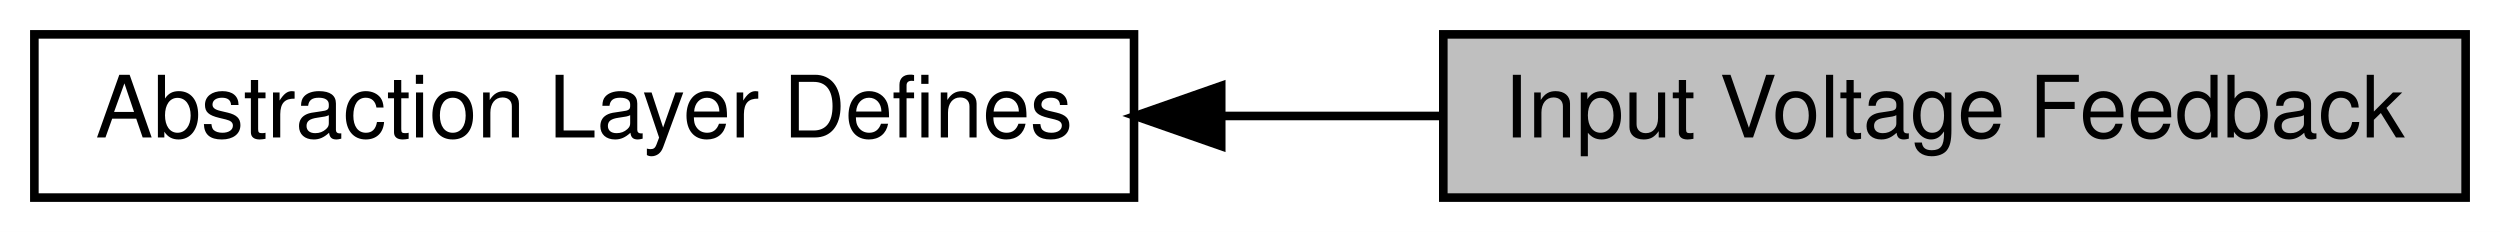
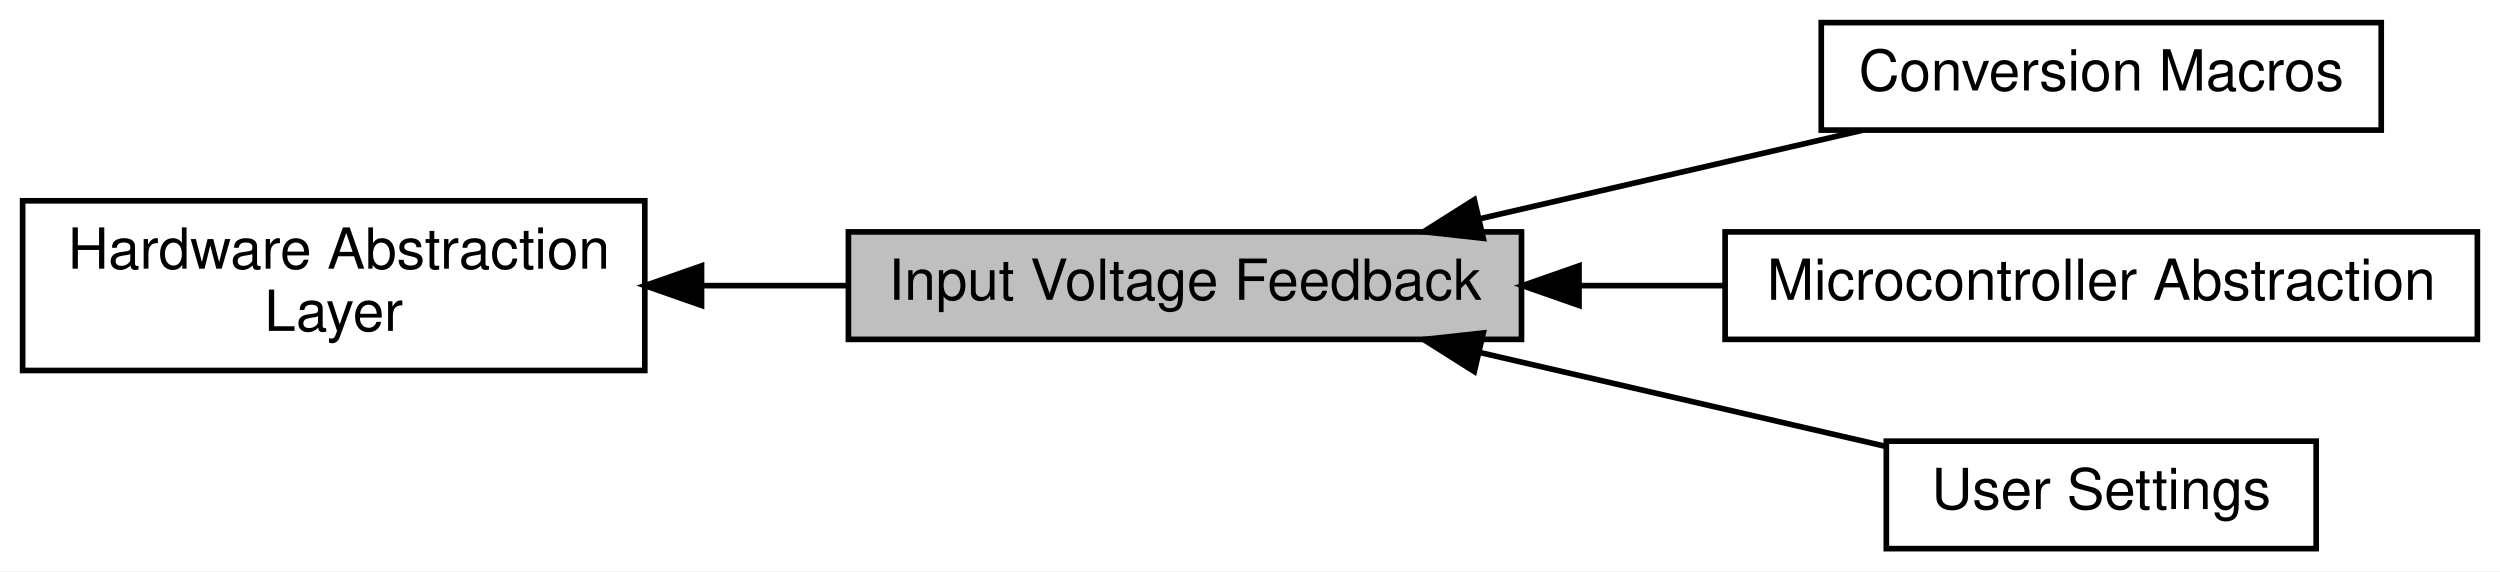
- <svg xmlns="http://www.w3.org/2000/svg" xmlns:xlink="http://www.w3.org/1999/xlink" width="291pt" height="27pt" viewBox="0.00 0.00 291.00 27.00">
-   <g id="graph0" class="graph" transform="scale(1 1) rotate(0) translate(4 23)">
-     <polygon fill="white" stroke="transparent" points="-4,4 -4,-23 287,-23 287,4 -4,4" />
+ <svg xmlns="http://www.w3.org/2000/svg" xmlns:xlink="http://www.w3.org/1999/xlink" width="442pt" height="101pt" viewBox="0.00 0.00 442.00 101.00">
+   <g id="graph0" class="graph" transform="scale(1 1) rotate(0) translate(4 97)">
+     <polygon fill="white" stroke="transparent" points="-4,4 -4,-97 438,-97 438,4 -4,4" />
    <g id="node1" class="node">
      <g id="a_node1">
-         <a xlink:href="group__abstraction-layer.html" target="_top" xlink:title="Abstraction Layer Defines.">
-           <polygon fill="white" stroke="black" points="128,-19 0,-19 0,0 128,0 128,-19" />
-           <text text-anchor="middle" x="64" y="-7" font-family="Helvetica,sans-Serif" font-size="10.00">Abstraction Layer Defines</text>
+         <a xlink:href="group__input-voltage-feedback-macros.html" target="_top" xlink:title="Conversion macros for user-declarations of input voltage feedback parameters.">
+           <polygon fill="white" stroke="black" points="417,-93 318,-93 318,-74 417,-74 417,-93" />
+           <text text-anchor="middle" x="367.5" y="-81" font-family="Helvetica,sans-Serif" font-size="10.00">Conversion Macros</text>
        </a>
      </g>
    </g>
    <g id="node2" class="node">
      <g id="a_node2">
-         <a xlink:title="Declaration of input voltage feedback properties.">
-           <polygon fill="#bfbfbf" stroke="black" points="283,-19 164,-19 164,0 283,0 283,-19" />
-           <text text-anchor="middle" x="223.5" y="-7" font-family="Helvetica,sans-Serif" font-size="10.00">Input Voltage Feedback</text>
+         <a xlink:href="group__abstraction-layer.html" target="_top" xlink:title="Hardware Abstraction Layer Declarations.">
+           <polygon fill="white" stroke="black" points="110,-61.5 0,-61.5 0,-31.5 110,-31.5 110,-61.5" />
+           <text text-anchor="start" x="8" y="-49.5" font-family="Helvetica,sans-Serif" font-size="10.00">Hardware Abstraction</text>
+           <text text-anchor="middle" x="55" y="-38.5" font-family="Helvetica,sans-Serif" font-size="10.00"> Layer</text>
+         </a>
+       </g>
+     </g>
+     <g id="node3" class="node">
+       <g id="a_node3">
+         <a xlink:title="Declaration of input voltage feedback parameters.">
+           <polygon fill="#bfbfbf" stroke="black" points="265,-56 146,-56 146,-37 265,-37 265,-56" />
+           <text text-anchor="middle" x="205.5" y="-44" font-family="Helvetica,sans-Serif" font-size="10.00">Input Voltage Feedback</text>
        </a>
      </g>
    </g>
    <g id="edge1" class="edge">
-       <path fill="none" stroke="black" d="M138.21,-9.5C146.83,-9.5 155.54,-9.5 163.93,-9.5" />
-       <polygon fill="black" stroke="black" points="138.15,-6 128.15,-9.5 138.15,-13 138.15,-6" />
+       <path fill="none" stroke="black" d="M120.04,-46.5C128.67,-46.5 137.48,-46.5 146,-46.5" />
+       <polygon fill="black" stroke="black" points="120.03,-43 110.03,-46.5 120.03,-50 120.03,-43" />
+     </g>
+     <g id="edge3" class="edge">
+       <path fill="none" stroke="black" d="M257.48,-58.29C279.32,-63.34 304.5,-69.16 325.16,-73.94" />
+       <polygon fill="black" stroke="black" points="258.24,-54.87 247.7,-56.03 256.66,-61.69 258.24,-54.87" />
+     </g>
+     <g id="node4" class="node">
+       <g id="a_node4">
+         <a xlink:href="group__input-voltage-feedback-mcal.html" target="_top" xlink:title="Device analog input pin, register and interrupt vector assignments of input voltage feedback signal(s...">
+           <polygon fill="white" stroke="black" points="434,-56 301,-56 301,-37 434,-37 434,-56" />
+           <text text-anchor="middle" x="367.5" y="-44" font-family="Helvetica,sans-Serif" font-size="10.00">Microcontroller Abstraction</text>
+         </a>
+       </g>
+     </g>
+     <g id="edge4" class="edge">
+       <path fill="none" stroke="black" d="M275.36,-46.5C283.8,-46.5 292.42,-46.5 300.81,-46.5" />
+       <polygon fill="black" stroke="black" points="275.17,-43 265.17,-46.5 275.17,-50 275.17,-43" />
+     </g>
+     <g id="node5" class="node">
+       <g id="a_node5">
+         <a xlink:href="group__input-voltage-feedback-settings.html" target="_top" xlink:title="User-declaration of input voltage feedback parameters using physical quantities.">
+           <polygon fill="white" stroke="black" points="405.5,-19 329.5,-19 329.5,0 405.5,0 405.5,-19" />
+           <text text-anchor="middle" x="367.5" y="-7" font-family="Helvetica,sans-Serif" font-size="10.00">User Settings</text>
+         </a>
+       </g>
+     </g>
+     <g id="edge2" class="edge">
+       <path fill="none" stroke="black" d="M257.75,-34.65C281,-29.27 307.99,-23.03 329.26,-18.11" />
+       <polygon fill="black" stroke="black" points="256.66,-31.31 247.7,-36.97 258.24,-38.13 256.66,-31.31" />
    </g>
  </g>
</svg>
